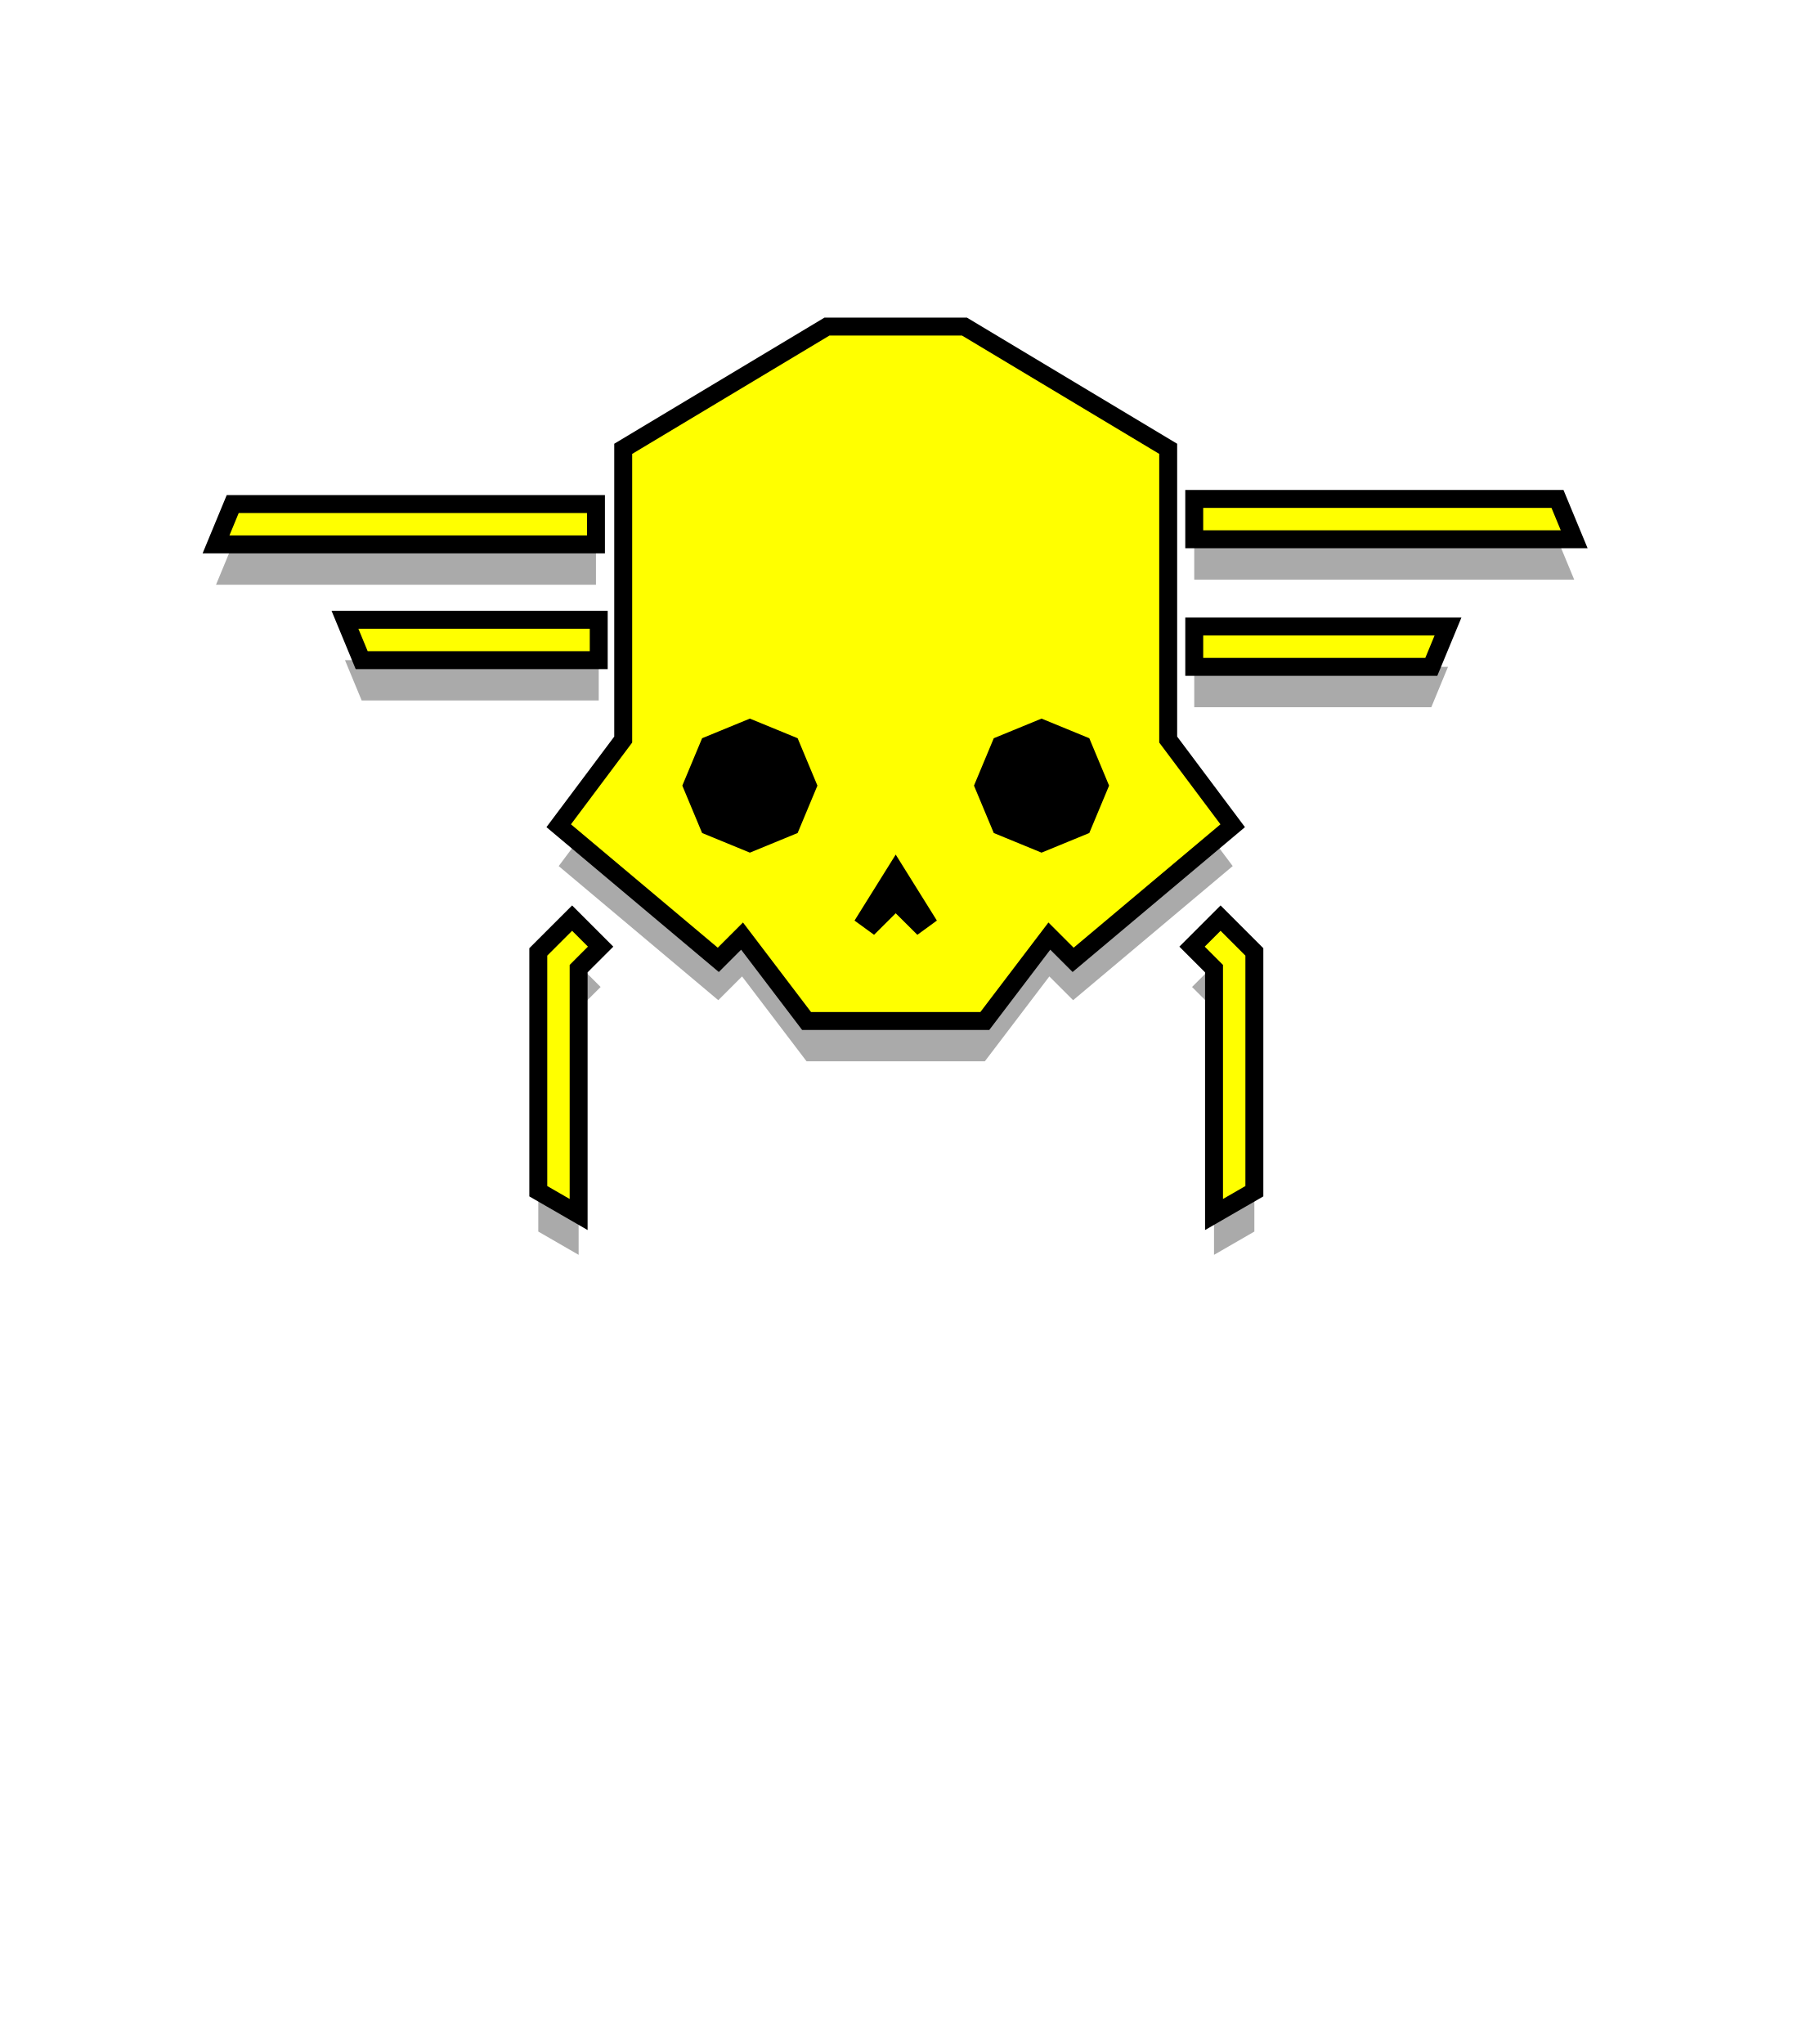
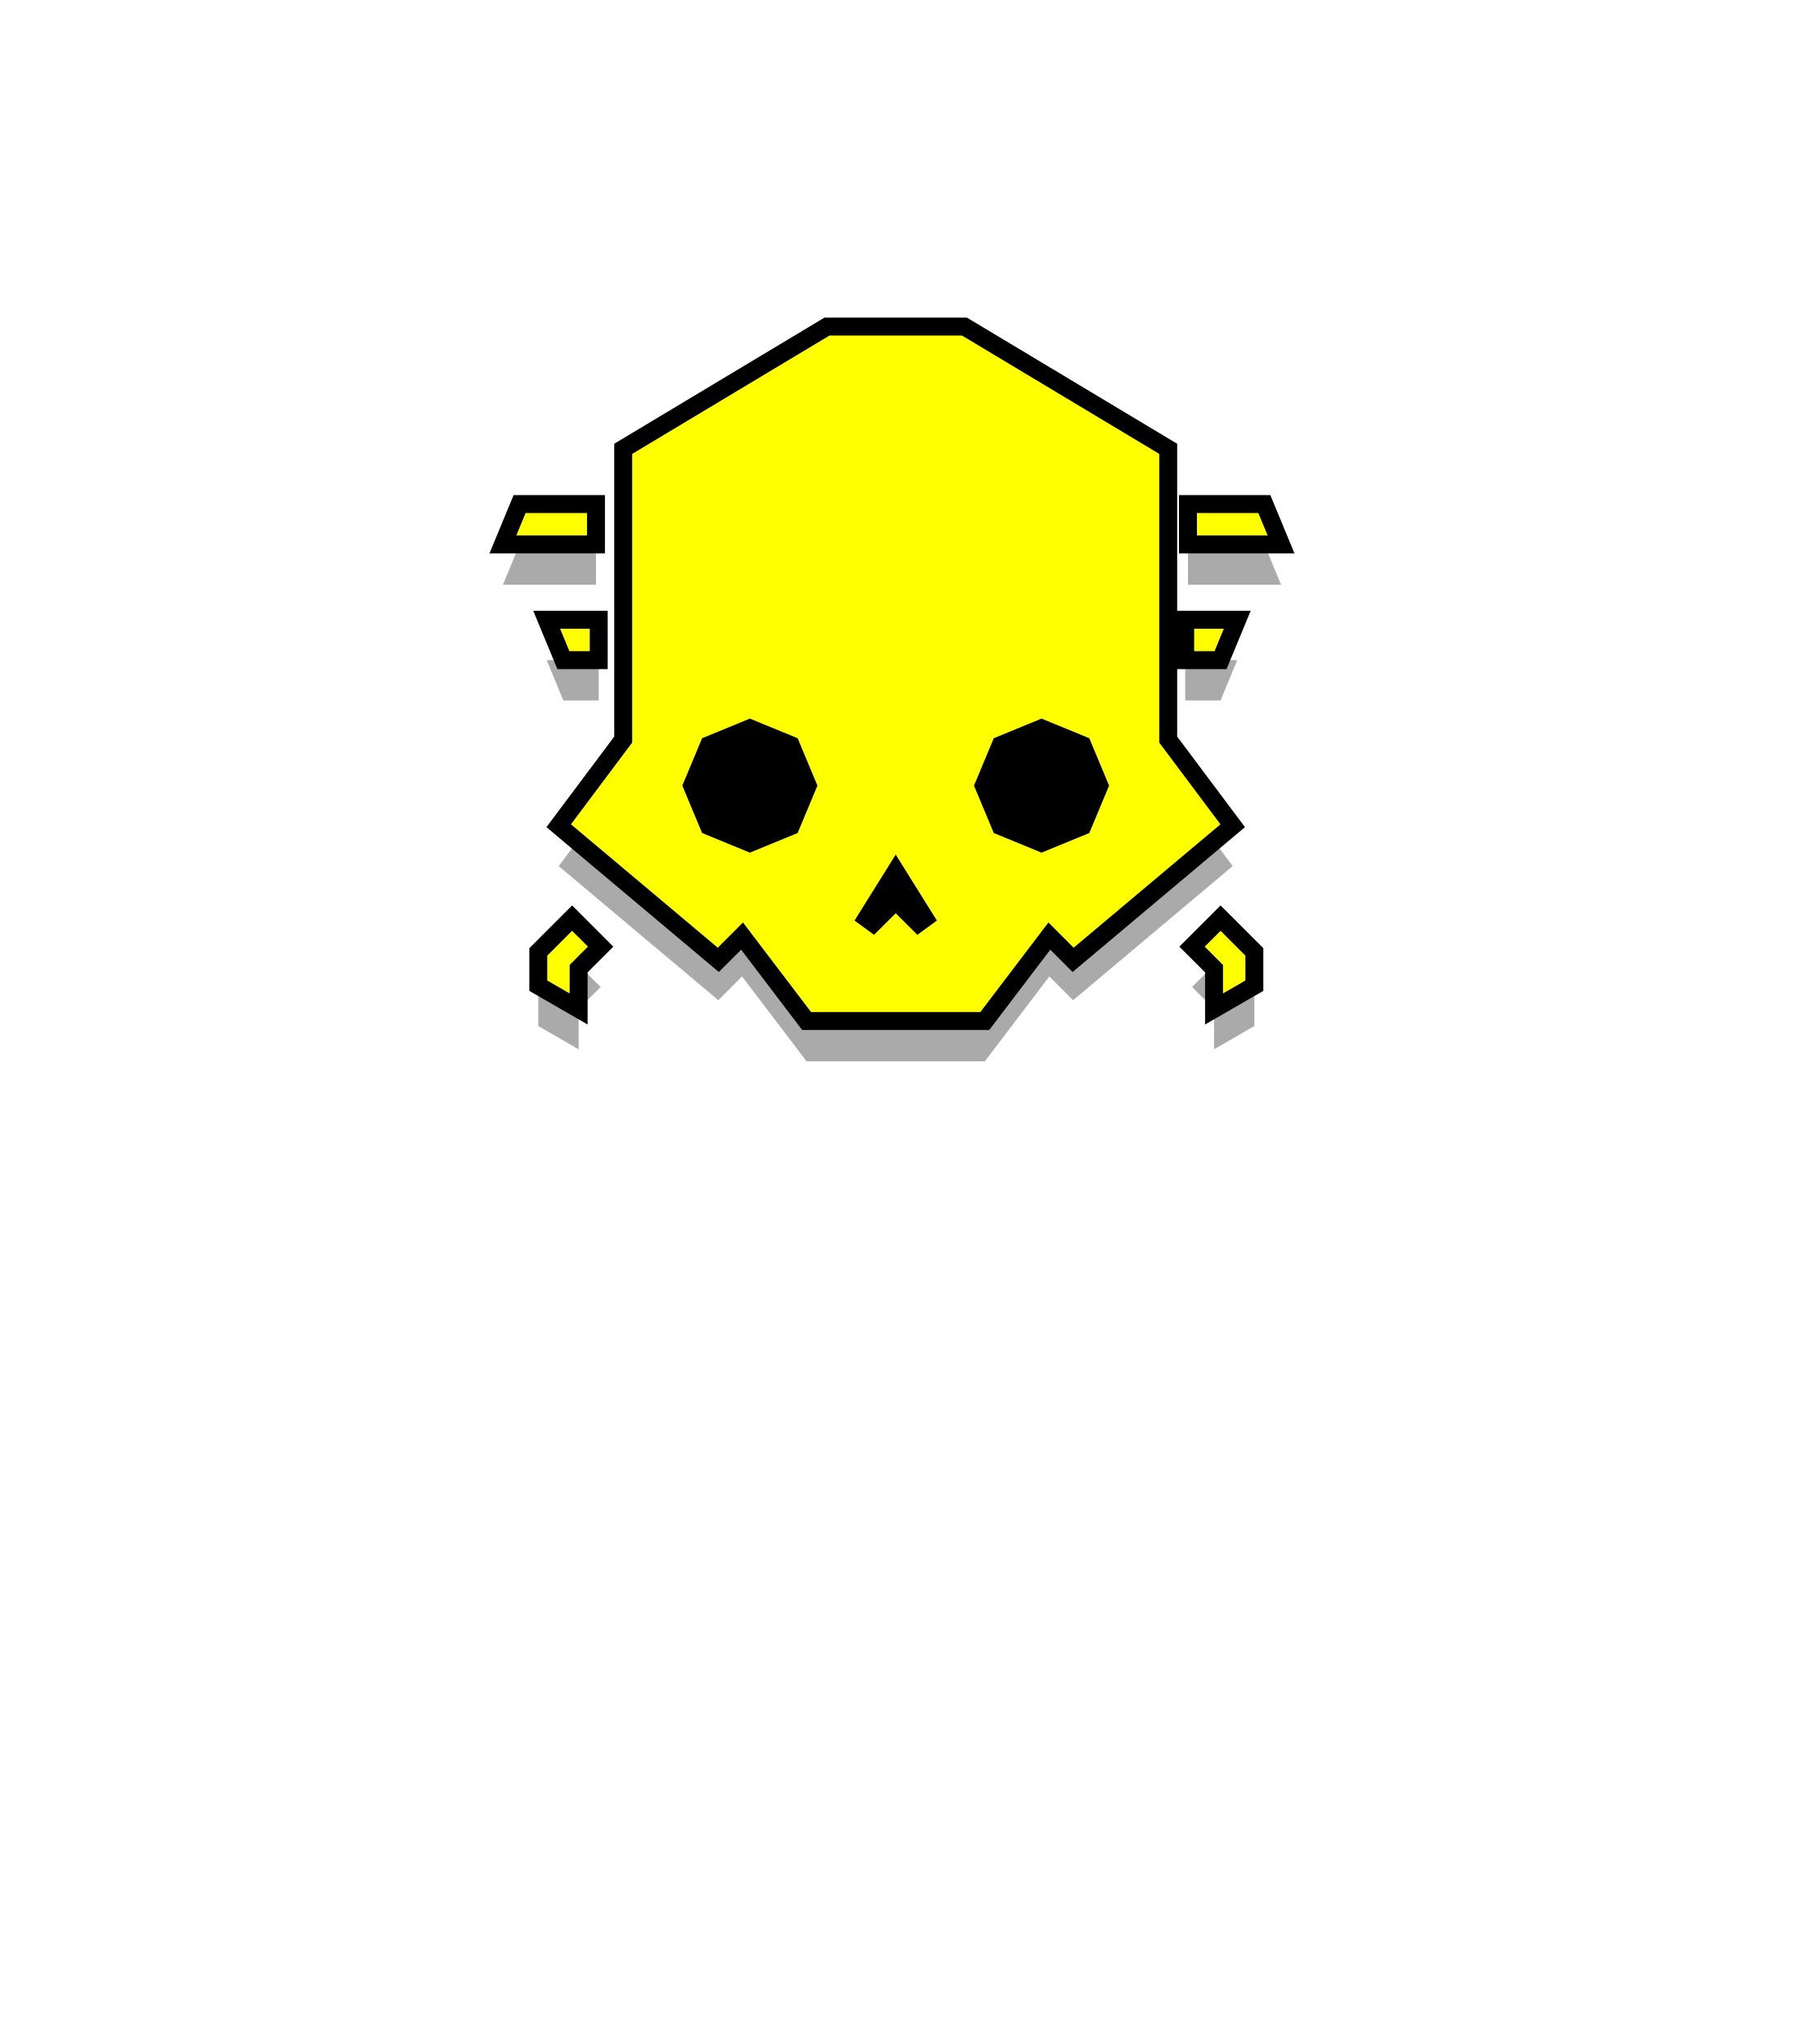
<svg xmlns="http://www.w3.org/2000/svg" xmlns:xlink="http://www.w3.org/1999/xlink" width="200" height="228" viewBox="0 0 200 228" version="1.1" id="svg1" xml:space="preserve">
  <defs id="defs1">
    <linearGradient id="linearGradient6">
      <stop style="stop-color:#262626;stop-opacity:1;" offset="0" id="stop6" />
      <stop style="stop-color:#0f0f0f;stop-opacity:1;" offset="1" id="stop7" />
    </linearGradient>
    <linearGradient xlink:href="#linearGradient6" id="linearGradient64" gradientUnits="userSpaceOnUse" gradientTransform="matrix(1.02846,0,0,1.971572,24.95312,17.98573)" x1="26.458" y1="-2.022" x2="26.458" y2="99.42" />
  </defs>
  <path id="path4" style="display:inline;fill:#aaaaaa;fill-opacity:1;stroke:none;stroke-width:2;stroke-linecap:round;stroke-dasharray:none;stroke-opacity:1" d="M 92.242,40.929 69.517,54.564 v 32.431 l -7.196,9.612 17.801,14.961 2.651,-2.651 7.196,9.468 h 9.943 9.943 l 7.196,-9.468 2.651,2.651 17.801,-14.961 -7.196,-9.612 V 54.564 L 107.582,40.929 h -7.67 z" />
-   <path style="baseline-shift:baseline;display:inline;overflow:visible;opacity:1;fill:#aaaaaa;fill-opacity:1;stroke:none;stroke-width:2;stroke-linecap:square;stroke-dasharray:none;stroke-opacity:1;enable-background:accumulate;stop-color:#000000;stop-opacity:1" d="m 38.48,73.635 1.863,4.5 h 24.193 2.25 v -4.5 h -2.25 z" id="path5" />
-   <path style="baseline-shift:baseline;display:inline;overflow:visible;opacity:1;fill:#aaaaaa;fill-opacity:1;stroke:none;stroke-width:2;stroke-linecap:square;stroke-dasharray:none;stroke-opacity:1;enable-background:accumulate;stop-color:#000000;stop-opacity:1" d="m 133.213,74.385 v 4.5 h 2.25 24.193 l 1.863,-4.5 h -26.057 z" id="path6" />
-   <path style="baseline-shift:baseline;display:inline;overflow:visible;opacity:1;fill:#aaaaaa;fill-opacity:1;fill-rule:evenodd;stroke:none;stroke-width:2;stroke-linecap:square;stroke-dasharray:none;stroke-opacity:1;enable-background:accumulate;stop-color:#000000;stop-opacity:1" d="m 24.096,65.225 h 40.131 2.25 v -4.5 h -2.25 -38.268 z" id="path7" />
-   <path style="baseline-shift:baseline;display:inline;overflow:visible;opacity:1;fill:#aaaaaa;fill-opacity:1;fill-rule:evenodd;stroke:none;stroke-width:2;stroke-linecap:square;stroke-dasharray:none;stroke-opacity:1;enable-background:accumulate;stop-color:#000000;stop-opacity:1" d="m 173.73,60.152 h -38.268 -2.25 v 4.5 h 2.25 40.131 z" id="path8" />
-   <path style="baseline-shift:baseline;display:inline;overflow:visible;opacity:1;fill:#aaaaaa;fill-opacity:1;fill-rule:evenodd;stroke:none;stroke-width:2;stroke-linecap:square;stroke-dasharray:none;stroke-opacity:1;enable-background:accumulate;stop-color:#000000;stop-opacity:1" d="m 63.816,106.912 -1.592,1.59 -2.18,2.18 V 137.375 l 4.5,2.598 v -27.426 l 0.861,-0.863 1.592,-1.59 z" id="path9" />
-   <path style="baseline-shift:baseline;display:inline;overflow:visible;opacity:1;fill:#aaaaaa;fill-opacity:1;fill-rule:evenodd;stroke:none;stroke-width:2;stroke-linecap:square;stroke-dasharray:none;stroke-opacity:1;enable-background:accumulate;stop-color:#000000;stop-opacity:1" d="m 136.15,106.912 -3.182,3.182 1.59,1.59 0.861,0.863 v 27.426 l 4.5,-2.598 v -26.693 l -2.18,-2.18 z" id="path10" />
+   <path style="baseline-shift:baseline;display:inline;overflow:visible;opacity:1;fill:#aaaaaa;fill-opacity:1;stroke:none;stroke-width:2;stroke-linecap:square;stroke-dasharray:none;stroke-opacity:1;enable-background:accumulate;stop-color:#000000;stop-opacity:1" d="m 60.98,73.635 1.863,4.5 1.693,0 h 2.25 v -4.5 h -2.25 z" id="path5" />
+   <path style="baseline-shift:baseline;display:inline;overflow:visible;opacity:1;fill:#aaaaaa;fill-opacity:1;fill-rule:evenodd;stroke:none;stroke-width:2;stroke-linecap:square;stroke-dasharray:none;stroke-opacity:1;enable-background:accumulate;stop-color:#000000;stop-opacity:1" d="m 56.096,65.225 8.131,0 h 2.25 v -4.5 h -2.25 l -6.268,0 z" id="path7" />
+   <path style="baseline-shift:baseline;display:inline;overflow:visible;opacity:1;fill:#aaaaaa;fill-opacity:1;fill-rule:evenodd;stroke:none;stroke-width:2;stroke-linecap:square;stroke-dasharray:none;stroke-opacity:1;enable-background:accumulate;stop-color:#000000;stop-opacity:1" d="m 63.816,106.912 -1.592,1.59 -2.18,2.18 v 3.768 l 4.5,2.598 v -4.5 l 0.861,-0.863 1.592,-1.59 z" id="path9" />
+   <path style="baseline-shift:baseline;display:inline;overflow:visible;opacity:1;fill:#aaaaaa;fill-opacity:1;fill-rule:evenodd;stroke:none;stroke-width:2;stroke-linecap:square;stroke-dasharray:none;stroke-opacity:1;enable-background:accumulate;stop-color:#000000;stop-opacity:1" d="m 136.15,106.912 -3.182,3.182 1.59,1.59 0.861,0.863 v 4.5 l 4.5,-2.598 v -3.768 l -2.18,-2.18 z" id="path10" />
  <path id="path56" style="display:inline;fill:#ffff00;fill-opacity:1;stroke:#000000;stroke-width:2;stroke-linecap:round;stroke-dasharray:none;stroke-opacity:1" d="M 92.242,36.429 69.517,50.064 v 32.431 l -7.196,9.612 17.801,14.961 2.651,-2.651 7.196,9.468 h 9.943 9.943 l 7.196,-9.468 2.651,2.651 17.801,-14.961 -7.196,-9.612 V 50.064 L 107.582,36.429 h -7.67 z" />
  <path id="ellipse56" style="stroke-width:5.382;stroke-linecap:round" d="m 91.18,87.633 -2.207,5.286 -5.328,2.19 -5.328,-2.19 -2.207,-5.286 2.207,-5.286 5.328,-2.19 5.328,2.19 2.207,5.286 v 0" />
  <path id="path57" style="fill:#000000;fill-opacity:1;stroke:none;stroke-width:5.448;stroke-linecap:round" d="m 99.912,95.325 -4.593,7.362 2.178,1.586 2.415,-2.402 2.415,2.402 2.178,-1.586 z" />
  <path id="ellipse57" style="stroke-width:5.382;stroke-linecap:round" d="m 108.644,87.633 2.207,5.286 5.328,2.19 5.328,-2.19 2.207,-5.286 -2.207,-5.286 -5.328,-2.19 -5.328,2.19 -2.207,5.286 v 0" />
-   <path style="baseline-shift:baseline;display:inline;overflow:visible;opacity:1;fill:#ffff00;stroke:#000000;stroke-width:2;stroke-linecap:square;stroke-dasharray:none;stroke-opacity:1;enable-background:accumulate;stop-color:#000000;stop-opacity:1" d="m 38.48,69.135 1.863,4.5 h 24.193 2.25 v -4.5 h -2.25 z" id="path58" />
-   <path style="baseline-shift:baseline;display:inline;overflow:visible;opacity:1;fill:#ffff00;stroke:#000000;stroke-width:2;stroke-linecap:square;stroke-dasharray:none;stroke-opacity:1;enable-background:accumulate;stop-color:#000000;stop-opacity:1" d="m 133.213,69.885 v 4.5 h 2.25 24.193 l 1.863,-4.5 h -26.057 z" id="path59" />
-   <path style="baseline-shift:baseline;display:inline;overflow:visible;opacity:1;fill:#ffff00;fill-rule:evenodd;stroke:#000000;stroke-width:2;stroke-linecap:square;stroke-dasharray:none;stroke-opacity:1;enable-background:accumulate;stop-color:#000000;stop-opacity:1" d="m 24.096,60.725 h 40.131 2.25 v -4.5 h -2.25 -38.268 z" id="path1" />
-   <path style="baseline-shift:baseline;display:inline;overflow:visible;opacity:1;fill:#ffff00;fill-rule:evenodd;stroke:#000000;stroke-width:2;stroke-linecap:square;stroke-dasharray:none;stroke-opacity:1;enable-background:accumulate;stop-color:#000000;stop-opacity:1" d="m 173.73,55.652 h -38.268 -2.25 v 4.5 h 2.25 40.131 z" id="path1-8" />
-   <path style="baseline-shift:baseline;display:inline;overflow:visible;opacity:1;fill:#ffff00;fill-rule:evenodd;stroke:#000000;stroke-width:2;stroke-linecap:square;stroke-dasharray:none;stroke-opacity:1;enable-background:accumulate;stop-color:#000000;stop-opacity:1" d="m 63.816,102.412 -1.592,1.59 -2.18,2.18 V 132.875 l 4.5,2.598 v -27.426 l 0.861,-0.863 1.592,-1.59 z" id="path2" />
-   <path style="baseline-shift:baseline;display:inline;overflow:visible;opacity:1;fill:#ffff00;fill-rule:evenodd;stroke:#000000;stroke-width:2;stroke-linecap:square;stroke-dasharray:none;stroke-opacity:1;enable-background:accumulate;stop-color:#000000;stop-opacity:1" d="m 136.15,102.412 -3.182,3.182 1.59,1.59 0.861,0.863 v 27.426 l 4.5,-2.598 v -26.693 l -2.18,-2.18 z" id="path3" />
+   <path style="baseline-shift:baseline;display:inline;overflow:visible;opacity:1;fill:#ffff00;stroke:#000000;stroke-width:2;stroke-linecap:square;stroke-dasharray:none;stroke-opacity:1;enable-background:accumulate;stop-color:#000000;stop-opacity:1" d="m 60.98,69.135 1.863,4.5 1.693,0 h 2.25 v -4.5 h -2.25 z" id="path58" />
+   <path style="baseline-shift:baseline;display:inline;overflow:visible;opacity:1;fill:#ffff00;fill-rule:evenodd;stroke:#000000;stroke-width:2;stroke-linecap:square;stroke-dasharray:none;stroke-opacity:1;enable-background:accumulate;stop-color:#000000;stop-opacity:1" d="m 56.096,60.725 8.131,0 h 2.25 v -4.5 h -2.25 l -6.268,0 z" id="path1" />
+   <path style="baseline-shift:baseline;display:inline;overflow:visible;opacity:1;fill:#ffff00;fill-rule:evenodd;stroke:#000000;stroke-width:2;stroke-linecap:square;stroke-dasharray:none;stroke-opacity:1;enable-background:accumulate;stop-color:#000000;stop-opacity:1" d="m 63.816,102.412 -1.592,1.59 -2.18,2.18 v 3.768 l 4.5,2.598 v -4.5 l 0.861,-0.863 1.592,-1.59 z" id="path2" />
+   <path style="baseline-shift:baseline;display:inline;overflow:visible;opacity:1;fill:#ffff00;fill-rule:evenodd;stroke:#000000;stroke-width:2;stroke-linecap:square;stroke-dasharray:none;stroke-opacity:1;enable-background:accumulate;stop-color:#000000;stop-opacity:1" d="m 136.15,102.412 -3.182,3.182 1.59,1.59 0.861,0.863 v 4.5 l 4.5,-2.598 v -3.768 l -2.18,-2.18 z" id="path3" />
+   <path style="baseline-shift:baseline;display:inline;overflow:visible;opacity:1;fill:#aaaaaa;fill-opacity:1;stroke:none;stroke-width:2;stroke-linecap:square;stroke-dasharray:none;stroke-opacity:1;enable-background:accumulate;stop-color:#000000;stop-opacity:1" d="m 138.01,73.635 -1.863,4.5 h -1.693 -2.25 v -4.5 h 2.25 z" id="path13" />
+   <path style="baseline-shift:baseline;display:inline;overflow:visible;opacity:1;fill:#aaaaaa;fill-opacity:1;fill-rule:evenodd;stroke:none;stroke-width:2;stroke-linecap:square;stroke-dasharray:none;stroke-opacity:1;enable-background:accumulate;stop-color:#000000;stop-opacity:1" d="m 142.895,65.225 h -8.131 -2.25 v -4.5 h 2.25 6.268 z" id="path14" />
+   <path style="baseline-shift:baseline;display:inline;overflow:visible;opacity:1;fill:#ffff00;stroke:#000000;stroke-width:2;stroke-linecap:square;stroke-dasharray:none;stroke-opacity:1;enable-background:accumulate;stop-color:#000000;stop-opacity:1" d="m 138.01,69.135 -1.863,4.5 h -1.693 -2.25 v -4.5 h 2.25 z" id="path15" />
+   <path style="baseline-shift:baseline;display:inline;overflow:visible;opacity:1;fill:#ffff00;fill-rule:evenodd;stroke:#000000;stroke-width:2;stroke-linecap:square;stroke-dasharray:none;stroke-opacity:1;enable-background:accumulate;stop-color:#000000;stop-opacity:1" d="m 142.895,60.725 h -8.131 -2.25 v -4.5 h 2.25 6.268 z" id="path16" />
</svg>
